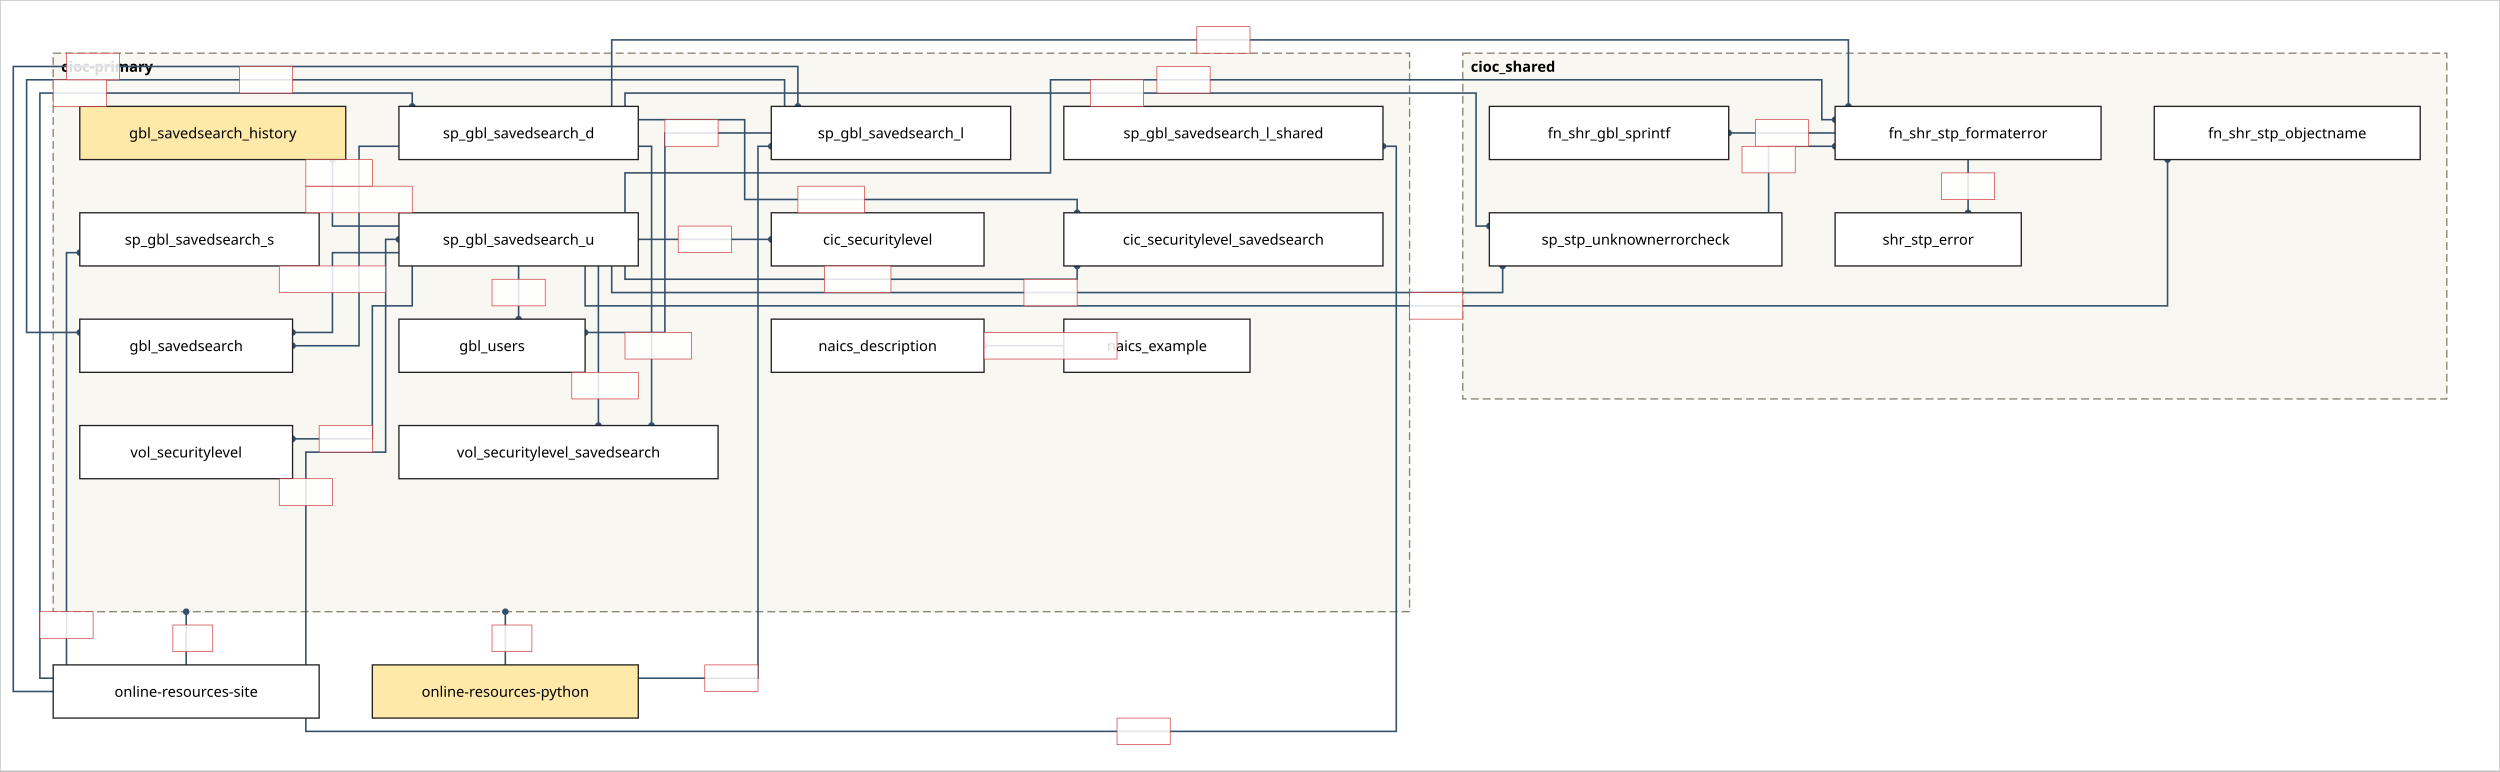
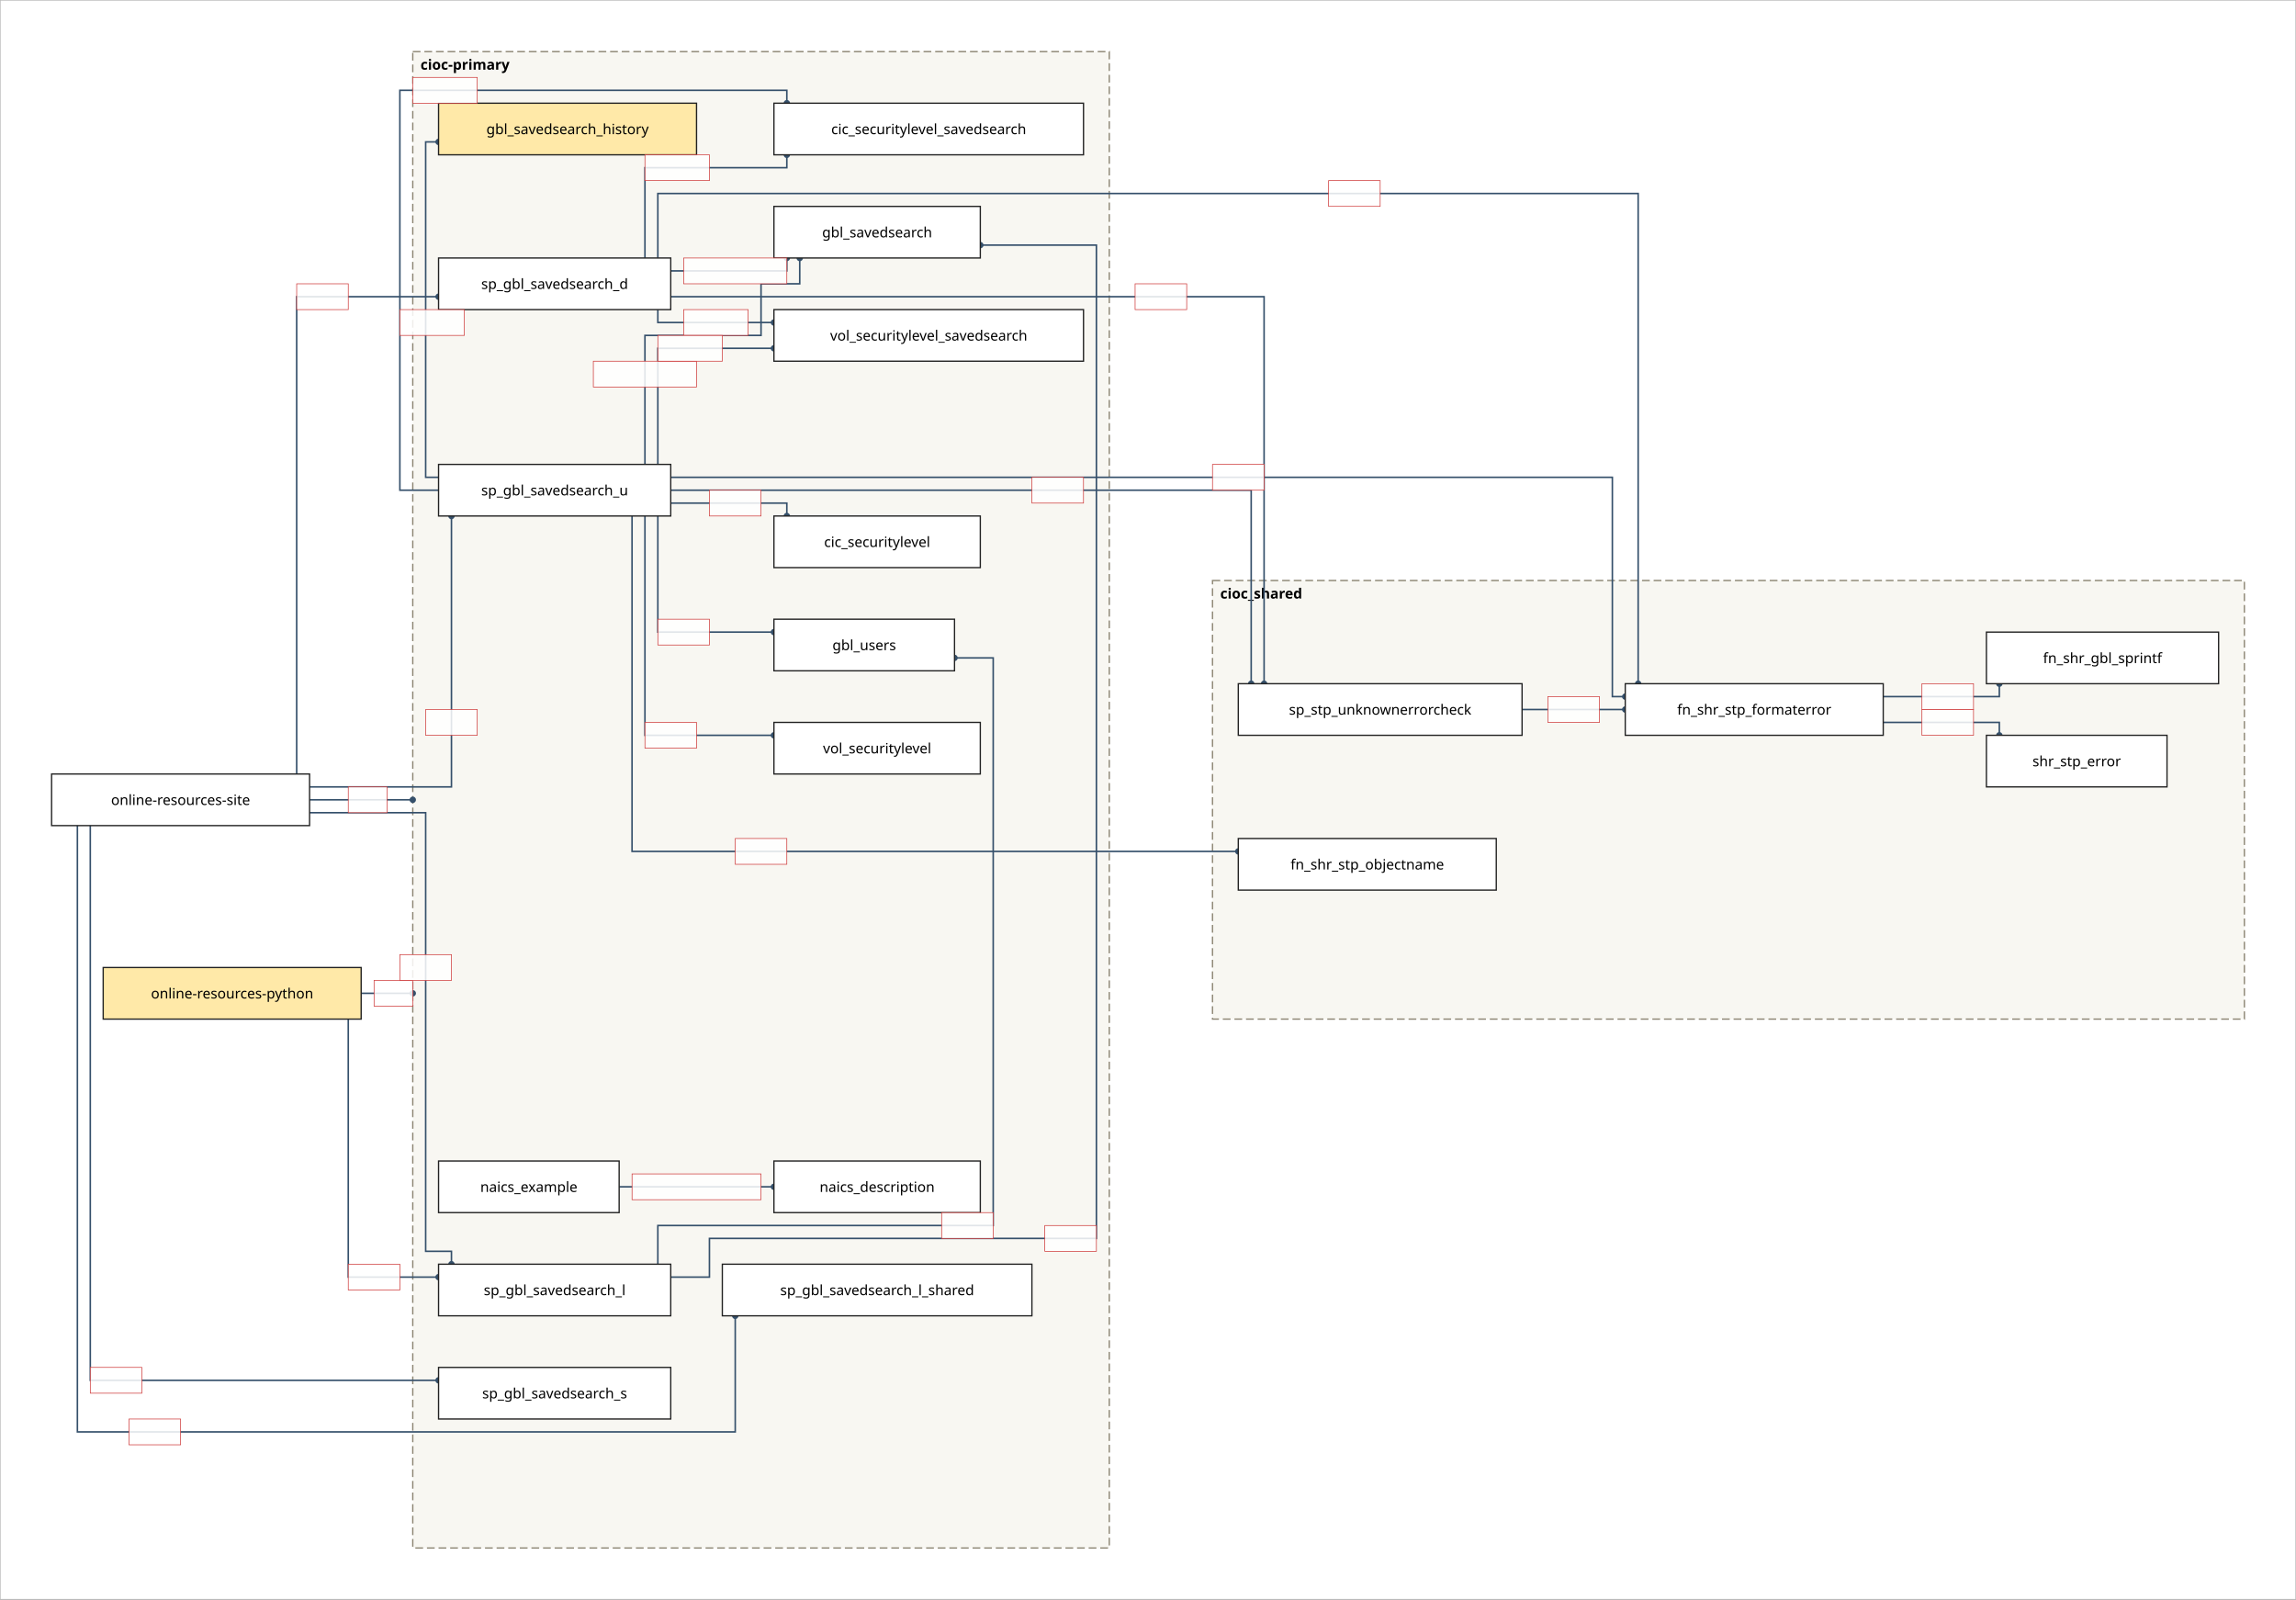
- <svg xmlns="http://www.w3.org/2000/svg" width="1880" height="580" viewBox="0 0 1880 580" font-family="sans-serif" font-size="11">
+ <svg xmlns="http://www.w3.org/2000/svg" width="1780" height="1240" viewBox="0 0 1780 1240" font-family="sans-serif" font-size="11">
  <rect width="100%" height="100%" fill="#fff" stroke="#bbb" />
-   <rect x="40" y="40" width="1020" height="420" fill="#f3f1ea" fill-opacity="0.6" stroke="#8a8370" stroke-dasharray="6 3" />
-   <text x="46" y="54" font-weight="bold">cioc-primary</text>
-   <rect x="1100" y="40" width="740" height="260" fill="#f3f1ea" fill-opacity="0.6" stroke="#8a8370" stroke-dasharray="6 3" />
-   <text x="1106" y="54" font-weight="bold">cioc_shared</text>
-   <polyline points="480,90 560,90 560,150 810,150 810,160" fill="none" stroke="#35506b" stroke-width="1.2" />
-   <circle cx="810" cy="160" r="2.5" fill="#35506b" />
-   <polyline points="300,110 270,110 270,260 220,260" fill="none" stroke="#35506b" stroke-width="1.2" />
-   <circle cx="220" cy="260" r="2.5" fill="#35506b" />
-   <polyline points="480,110 490,110 490,320" fill="none" stroke="#35506b" stroke-width="1.2" />
-   <circle cx="490" cy="320" r="2.5" fill="#35506b" />
-   <polyline points="460,80 460,30 1390,30 1390,80" fill="none" stroke="#35506b" stroke-width="1.2" />
-   <circle cx="1390" cy="80" r="2.5" fill="#35506b" />
-   <polyline points="470,80 470,70 1110,70 1110,170 1120,170" fill="none" stroke="#35506b" stroke-width="1.2" />
-   <circle cx="1120" cy="170" r="2.5" fill="#35506b" />
-   <polyline points="590,80 590,60 20,60 20,250 60,250" fill="none" stroke="#35506b" stroke-width="1.2" />
-   <circle cx="60" cy="250" r="2.5" fill="#35506b" />
-   <polyline points="580,100 500,100 500,250 440,250" fill="none" stroke="#35506b" stroke-width="1.2" />
-   <circle cx="440" cy="250" r="2.5" fill="#35506b" />
-   <polyline points="480,180 580,180" fill="none" stroke="#35506b" stroke-width="1.2" />
-   <circle cx="580" cy="180" r="2.5" fill="#35506b" />
-   <polyline points="470,200 470,210 810,210 810,200" fill="none" stroke="#35506b" stroke-width="1.2" />
-   <circle cx="810" cy="200" r="2.5" fill="#35506b" />
-   <polyline points="300,190 250,190 250,250 220,250" fill="none" stroke="#35506b" stroke-width="1.2" />
-   <circle cx="220" cy="250" r="2.5" fill="#35506b" />
-   <polyline points="300,170 250,170 250,120" fill="none" stroke="#35506b" stroke-width="1.2" />
-   <circle cx="250" cy="120" r="2.5" fill="#35506b" />
-   <polyline points="390,200 390,240" fill="none" stroke="#35506b" stroke-width="1.2" />
-   <circle cx="390" cy="240" r="2.5" fill="#35506b" />
-   <polyline points="310,200 310,230 280,230 280,330 220,330" fill="none" stroke="#35506b" stroke-width="1.2" />
-   <circle cx="220" cy="330" r="2.5" fill="#35506b" />
-   <polyline points="450,200 450,320" fill="none" stroke="#35506b" stroke-width="1.2" />
-   <circle cx="450" cy="320" r="2.5" fill="#35506b" />
-   <polyline points="470,160 470,130 790,130 790,60 1370,60 1370,90 1380,90" fill="none" stroke="#35506b" stroke-width="1.2" />
-   <circle cx="1380" cy="90" r="2.5" fill="#35506b" />
-   <polyline points="440,200 440,230 1630,230 1630,120" fill="none" stroke="#35506b" stroke-width="1.2" />
-   <circle cx="1630" cy="120" r="2.5" fill="#35506b" />
-   <polyline points="460,200 460,220 1130,220 1130,200" fill="none" stroke="#35506b" stroke-width="1.2" />
-   <circle cx="1130" cy="200" r="2.5" fill="#35506b" />
-   <polyline points="800,260 740,260" fill="none" stroke="#35506b" stroke-width="1.2" />
-   <circle cx="740" cy="260" r="2.5" fill="#35506b" />
-   <polyline points="1380,100 1300,100" fill="none" stroke="#35506b" stroke-width="1.2" />
-   <circle cx="1300" cy="100" r="2.5" fill="#35506b" />
-   <polyline points="1480,120 1480,160" fill="none" stroke="#35506b" stroke-width="1.2" />
-   <circle cx="1480" cy="160" r="2.5" fill="#35506b" />
-   <polyline points="1330,160 1330,110 1380,110" fill="none" stroke="#35506b" stroke-width="1.2" />
-   <circle cx="1380" cy="110" r="2.5" fill="#35506b" />
-   <polyline points="380,500 380,460" fill="none" stroke="#35506b" stroke-width="1.2" />
-   <circle cx="380" cy="460" r="2.5" fill="#35506b" />
-   <polyline points="480,510 570,510 570,110 580,110" fill="none" stroke="#35506b" stroke-width="1.2" />
-   <circle cx="580" cy="110" r="2.5" fill="#35506b" />
-   <polyline points="140,500 140,460" fill="none" stroke="#35506b" stroke-width="1.2" />
-   <circle cx="140" cy="460" r="2.5" fill="#35506b" />
-   <polyline points="40,510 30,510 30,70 310,70 310,80" fill="none" stroke="#35506b" stroke-width="1.2" />
-   <circle cx="310" cy="80" r="2.5" fill="#35506b" />
-   <polyline points="40,520 10,520 10,50 600,50 600,80" fill="none" stroke="#35506b" stroke-width="1.2" />
-   <circle cx="600" cy="80" r="2.5" fill="#35506b" />
-   <polyline points="230,540 230,550 1050,550 1050,110 1040,110" fill="none" stroke="#35506b" stroke-width="1.2" />
-   <circle cx="1040" cy="110" r="2.5" fill="#35506b" />
-   <polyline points="50,500 50,190 60,190" fill="none" stroke="#35506b" stroke-width="1.2" />
-   <circle cx="60" cy="190" r="2.5" fill="#35506b" />
-   <polyline points="230,500 230,340 290,340 290,180 300,180" fill="none" stroke="#35506b" stroke-width="1.2" />
-   <circle cx="300" cy="180" r="2.5" fill="#35506b" />
-   <rect x="300" y="80" width="180" height="40" fill="#fff" stroke="#222" />
-   <text x="390" y="104" text-anchor="middle">sp_gbl_savedsearch_d</text>
-   <rect x="580" y="80" width="180" height="40" fill="#fff" stroke="#222" />
-   <text x="670" y="104" text-anchor="middle">sp_gbl_savedsearch_l</text>
-   <rect x="800" y="80" width="240" height="40" fill="#fff" stroke="#222" />
-   <text x="920" y="104" text-anchor="middle">sp_gbl_savedsearch_l_shared</text>
-   <rect x="60" y="160" width="180" height="40" fill="#fff" stroke="#222" />
-   <text x="150" y="184" text-anchor="middle">sp_gbl_savedsearch_s</text>
-   <rect x="300" y="160" width="180" height="40" fill="#fff" stroke="#222" />
-   <text x="390" y="184" text-anchor="middle">sp_gbl_savedsearch_u</text>
-   <rect x="580" y="160" width="160" height="40" fill="#fff" stroke="#222" />
-   <text x="660" y="184" text-anchor="middle">cic_securitylevel</text>
-   <rect x="800" y="160" width="240" height="40" fill="#fff" stroke="#222" />
-   <text x="920" y="184" text-anchor="middle">cic_securitylevel_savedsearch</text>
-   <rect x="60" y="240" width="160" height="40" fill="#fff" stroke="#222" />
-   <text x="140" y="264" text-anchor="middle">gbl_savedsearch</text>
-   <rect x="60" y="80" width="200" height="40" fill="#ffe9a8" stroke="#222" />
-   <text x="160" y="104" text-anchor="middle">gbl_savedsearch_history</text>
-   <rect x="300" y="240" width="140" height="40" fill="#fff" stroke="#222" />
-   <text x="370" y="264" text-anchor="middle">gbl_users</text>
-   <rect x="580" y="240" width="160" height="40" fill="#fff" stroke="#222" />
-   <text x="660" y="264" text-anchor="middle">naics_description</text>
-   <rect x="800" y="240" width="140" height="40" fill="#fff" stroke="#222" />
-   <text x="870" y="264" text-anchor="middle">naics_example</text>
-   <rect x="60" y="320" width="160" height="40" fill="#fff" stroke="#222" />
-   <text x="140" y="344" text-anchor="middle">vol_securitylevel</text>
-   <rect x="300" y="320" width="240" height="40" fill="#fff" stroke="#222" />
-   <text x="420" y="344" text-anchor="middle">vol_securitylevel_savedsearch</text>
-   <rect x="1120" y="80" width="180" height="40" fill="#fff" stroke="#222" />
-   <text x="1210" y="104" text-anchor="middle">fn_shr_gbl_sprintf</text>
-   <rect x="1380" y="80" width="200" height="40" fill="#fff" stroke="#222" />
-   <text x="1480" y="104" text-anchor="middle">fn_shr_stp_formaterror</text>
-   <rect x="1620" y="80" width="200" height="40" fill="#fff" stroke="#222" />
-   <text x="1720" y="104" text-anchor="middle">fn_shr_stp_objectname</text>
-   <rect x="1120" y="160" width="220" height="40" fill="#fff" stroke="#222" />
-   <text x="1230" y="184" text-anchor="middle">sp_stp_unknownerrorcheck</text>
-   <rect x="1380" y="160" width="140" height="40" fill="#fff" stroke="#222" />
-   <text x="1450" y="184" text-anchor="middle">shr_stp_error</text>
-   <rect x="280" y="500" width="200" height="40" fill="#ffe9a8" stroke="#222" />
-   <text x="380" y="524" text-anchor="middle">online-resources-python</text>
-   <rect x="40" y="500" width="200" height="40" fill="#fff" stroke="#222" />
-   <text x="140" y="524" text-anchor="middle">online-resources-site</text>
-   <rect x="600" y="140" width="50" height="20" fill="#fff" fill-opacity="0.85" stroke="#c33" stroke-width="0.5" />
-   <rect x="230" y="140" width="80" height="20" fill="#fff" fill-opacity="0.85" stroke="#c33" stroke-width="0.5" />
-   <rect x="470" y="250" width="50" height="20" fill="#fff" fill-opacity="0.85" stroke="#c33" stroke-width="0.5" />
-   <rect x="900" y="20" width="40" height="20" fill="#fff" fill-opacity="0.85" stroke="#c33" stroke-width="0.5" />
-   <rect x="820" y="60" width="40" height="20" fill="#fff" fill-opacity="0.85" stroke="#c33" stroke-width="0.5" />
-   <rect x="180" y="50" width="40" height="20" fill="#fff" fill-opacity="0.85" stroke="#c33" stroke-width="0.5" />
-   <rect x="500" y="90" width="40" height="20" fill="#fff" fill-opacity="0.85" stroke="#c33" stroke-width="0.5" />
-   <rect x="510" y="170" width="40" height="20" fill="#fff" fill-opacity="0.85" stroke="#c33" stroke-width="0.5" />
-   <rect x="620" y="200" width="50" height="20" fill="#fff" fill-opacity="0.85" stroke="#c33" stroke-width="0.5" />
-   <rect x="210" y="200" width="80" height="20" fill="#fff" fill-opacity="0.85" stroke="#c33" stroke-width="0.5" />
-   <rect x="230" y="120" width="50" height="20" fill="#fff" fill-opacity="0.85" stroke="#c33" stroke-width="0.5" />
-   <rect x="370" y="210" width="40" height="20" fill="#fff" fill-opacity="0.85" stroke="#c33" stroke-width="0.5" />
-   <rect x="240" y="320" width="40" height="20" fill="#fff" fill-opacity="0.85" stroke="#c33" stroke-width="0.5" />
-   <rect x="430" y="280" width="50" height="20" fill="#fff" fill-opacity="0.85" stroke="#c33" stroke-width="0.5" />
-   <rect x="870" y="50" width="40" height="20" fill="#fff" fill-opacity="0.85" stroke="#c33" stroke-width="0.5" />
-   <rect x="1060" y="220" width="40" height="20" fill="#fff" fill-opacity="0.85" stroke="#c33" stroke-width="0.5" />
-   <rect x="770" y="210" width="40" height="20" fill="#fff" fill-opacity="0.85" stroke="#c33" stroke-width="0.5" />
-   <rect x="740" y="250" width="100" height="20" fill="#fff" fill-opacity="0.85" stroke="#c33" stroke-width="0.5" />
-   <rect x="1320" y="90" width="40" height="20" fill="#fff" fill-opacity="0.85" stroke="#c33" stroke-width="0.5" />
-   <rect x="1460" y="130" width="40" height="20" fill="#fff" fill-opacity="0.85" stroke="#c33" stroke-width="0.5" />
-   <rect x="1310" y="110" width="40" height="20" fill="#fff" fill-opacity="0.85" stroke="#c33" stroke-width="0.5" />
-   <rect x="370" y="470" width="30" height="20" fill="#fff" fill-opacity="0.85" stroke="#c33" stroke-width="0.5" />
-   <rect x="530" y="500" width="40" height="20" fill="#fff" fill-opacity="0.85" stroke="#c33" stroke-width="0.5" />
-   <rect x="130" y="470" width="30" height="20" fill="#fff" fill-opacity="0.85" stroke="#c33" stroke-width="0.5" />
-   <rect x="40" y="60" width="40" height="20" fill="#fff" fill-opacity="0.85" stroke="#c33" stroke-width="0.5" />
-   <rect x="50" y="40" width="40" height="20" fill="#fff" fill-opacity="0.85" stroke="#c33" stroke-width="0.5" />
-   <rect x="840" y="540" width="40" height="20" fill="#fff" fill-opacity="0.85" stroke="#c33" stroke-width="0.5" />
-   <rect x="30" y="460" width="40" height="20" fill="#fff" fill-opacity="0.85" stroke="#c33" stroke-width="0.5" />
-   <rect x="210" y="360" width="40" height="20" fill="#fff" fill-opacity="0.85" stroke="#c33" stroke-width="0.5" />
+   <rect x="320" y="40" width="540" height="1160" fill="#f3f1ea" fill-opacity="0.6" stroke="#8a8370" stroke-dasharray="6 3" />
+   <text x="326" y="54" font-weight="bold">cioc-primary</text>
+   <rect x="940" y="450" width="800" height="340" fill="#f3f1ea" fill-opacity="0.6" stroke="#8a8370" stroke-dasharray="6 3" />
+   <text x="946" y="464" font-weight="bold">cioc_shared</text>
+   <polyline points="500,200 500,130 610,130 610,120" fill="none" stroke="#35506b" stroke-width="1.2" />
+   <circle cx="610" cy="120" r="2.5" fill="#35506b" />
+   <polyline points="520,210 610,210 610,200" fill="none" stroke="#35506b" stroke-width="1.2" />
+   <circle cx="610" cy="200" r="2.5" fill="#35506b" />
+   <polyline points="510,240 510,250 600,250" fill="none" stroke="#35506b" stroke-width="1.2" />
+   <circle cx="600" cy="250" r="2.5" fill="#35506b" />
+   <polyline points="510,200 510,150 1270,150 1270,530" fill="none" stroke="#35506b" stroke-width="1.2" />
+   <circle cx="1270" cy="530" r="2.5" fill="#35506b" />
+   <polyline points="520,230 980,230 980,530" fill="none" stroke="#35506b" stroke-width="1.2" />
+   <circle cx="980" cy="530" r="2.5" fill="#35506b" />
+   <polyline points="520,990 550,990 550,960 850,960 850,190 760,190" fill="none" stroke="#35506b" stroke-width="1.2" />
+   <circle cx="760" cy="190" r="2.5" fill="#35506b" />
+   <polyline points="510,980 510,950 770,950 770,510 740,510" fill="none" stroke="#35506b" stroke-width="1.2" />
+   <circle cx="740" cy="510" r="2.5" fill="#35506b" />
+   <polyline points="520,390 610,390 610,400" fill="none" stroke="#35506b" stroke-width="1.2" />
+   <circle cx="610" cy="400" r="2.5" fill="#35506b" />
+   <polyline points="340,380 310,380 310,70 610,70 610,80" fill="none" stroke="#35506b" stroke-width="1.2" />
+   <circle cx="610" cy="80" r="2.5" fill="#35506b" />
+   <polyline points="500,360 500,260 590,260 590,220 620,220 620,200" fill="none" stroke="#35506b" stroke-width="1.2" />
+   <circle cx="620" cy="200" r="2.5" fill="#35506b" />
+   <polyline points="340,370 330,370 330,110 340,110" fill="none" stroke="#35506b" stroke-width="1.2" />
+   <circle cx="340" cy="110" r="2.5" fill="#35506b" />
+   <polyline points="510,400 510,490 600,490" fill="none" stroke="#35506b" stroke-width="1.2" />
+   <circle cx="600" cy="490" r="2.5" fill="#35506b" />
+   <polyline points="500,400 500,570 600,570" fill="none" stroke="#35506b" stroke-width="1.2" />
+   <circle cx="600" cy="570" r="2.5" fill="#35506b" />
+   <polyline points="510,360 510,270 600,270" fill="none" stroke="#35506b" stroke-width="1.2" />
+   <circle cx="600" cy="270" r="2.5" fill="#35506b" />
+   <polyline points="520,370 1250,370 1250,540 1260,540" fill="none" stroke="#35506b" stroke-width="1.2" />
+   <circle cx="1260" cy="540" r="2.5" fill="#35506b" />
+   <polyline points="490,400 490,660 960,660" fill="none" stroke="#35506b" stroke-width="1.2" />
+   <circle cx="960" cy="660" r="2.5" fill="#35506b" />
+   <polyline points="520,380 970,380 970,530" fill="none" stroke="#35506b" stroke-width="1.2" />
+   <circle cx="970" cy="530" r="2.5" fill="#35506b" />
+   <polyline points="480,920 600,920" fill="none" stroke="#35506b" stroke-width="1.2" />
+   <circle cx="600" cy="920" r="2.5" fill="#35506b" />
+   <polyline points="1460,540 1550,540 1550,530" fill="none" stroke="#35506b" stroke-width="1.2" />
+   <circle cx="1550" cy="530" r="2.5" fill="#35506b" />
+   <polyline points="1460,560 1550,560 1550,570" fill="none" stroke="#35506b" stroke-width="1.2" />
+   <circle cx="1550" cy="570" r="2.5" fill="#35506b" />
+   <polyline points="1180,550 1260,550" fill="none" stroke="#35506b" stroke-width="1.2" />
+   <circle cx="1260" cy="550" r="2.5" fill="#35506b" />
+   <polyline points="280,770 320,770" fill="none" stroke="#35506b" stroke-width="1.2" />
+   <circle cx="320" cy="770" r="2.5" fill="#35506b" />
+   <polyline points="270,790 270,990 340,990" fill="none" stroke="#35506b" stroke-width="1.2" />
+   <circle cx="340" cy="990" r="2.5" fill="#35506b" />
+   <polyline points="240,620 320,620" fill="none" stroke="#35506b" stroke-width="1.2" />
+   <circle cx="320" cy="620" r="2.5" fill="#35506b" />
+   <polyline points="230,600 230,230 340,230" fill="none" stroke="#35506b" stroke-width="1.2" />
+   <circle cx="340" cy="230" r="2.5" fill="#35506b" />
+   <polyline points="240,630 330,630 330,970 350,970 350,980" fill="none" stroke="#35506b" stroke-width="1.2" />
+   <circle cx="350" cy="980" r="2.5" fill="#35506b" />
+   <polyline points="60,640 60,1110 570,1110 570,1020" fill="none" stroke="#35506b" stroke-width="1.2" />
+   <circle cx="570" cy="1020" r="2.5" fill="#35506b" />
+   <polyline points="70,640 70,1070 340,1070" fill="none" stroke="#35506b" stroke-width="1.2" />
+   <circle cx="340" cy="1070" r="2.5" fill="#35506b" />
+   <polyline points="240,610 350,610 350,400" fill="none" stroke="#35506b" stroke-width="1.2" />
+   <circle cx="350" cy="400" r="2.5" fill="#35506b" />
+   <rect x="340" y="200" width="180" height="40" fill="#fff" stroke="#222" />
+   <text x="430" y="224" text-anchor="middle">sp_gbl_savedsearch_d</text>
+   <rect x="340" y="980" width="180" height="40" fill="#fff" stroke="#222" />
+   <text x="430" y="1004" text-anchor="middle">sp_gbl_savedsearch_l</text>
+   <rect x="560" y="980" width="240" height="40" fill="#fff" stroke="#222" />
+   <text x="680" y="1004" text-anchor="middle">sp_gbl_savedsearch_l_shared</text>
+   <rect x="340" y="1060" width="180" height="40" fill="#fff" stroke="#222" />
+   <text x="430" y="1084" text-anchor="middle">sp_gbl_savedsearch_s</text>
+   <rect x="340" y="360" width="180" height="40" fill="#fff" stroke="#222" />
+   <text x="430" y="384" text-anchor="middle">sp_gbl_savedsearch_u</text>
+   <rect x="600" y="400" width="160" height="40" fill="#fff" stroke="#222" />
+   <text x="680" y="424" text-anchor="middle">cic_securitylevel</text>
+   <rect x="600" y="80" width="240" height="40" fill="#fff" stroke="#222" />
+   <text x="720" y="104" text-anchor="middle">cic_securitylevel_savedsearch</text>
+   <rect x="600" y="160" width="160" height="40" fill="#fff" stroke="#222" />
+   <text x="680" y="184" text-anchor="middle">gbl_savedsearch</text>
+   <rect x="340" y="80" width="200" height="40" fill="#ffe9a8" stroke="#222" />
+   <text x="440" y="104" text-anchor="middle">gbl_savedsearch_history</text>
+   <rect x="600" y="480" width="140" height="40" fill="#fff" stroke="#222" />
+   <text x="670" y="504" text-anchor="middle">gbl_users</text>
+   <rect x="600" y="900" width="160" height="40" fill="#fff" stroke="#222" />
+   <text x="680" y="924" text-anchor="middle">naics_description</text>
+   <rect x="340" y="900" width="140" height="40" fill="#fff" stroke="#222" />
+   <text x="410" y="924" text-anchor="middle">naics_example</text>
+   <rect x="600" y="560" width="160" height="40" fill="#fff" stroke="#222" />
+   <text x="680" y="584" text-anchor="middle">vol_securitylevel</text>
+   <rect x="600" y="240" width="240" height="40" fill="#fff" stroke="#222" />
+   <text x="720" y="264" text-anchor="middle">vol_securitylevel_savedsearch</text>
+   <rect x="1540" y="490" width="180" height="40" fill="#fff" stroke="#222" />
+   <text x="1630" y="514" text-anchor="middle">fn_shr_gbl_sprintf</text>
+   <rect x="1260" y="530" width="200" height="40" fill="#fff" stroke="#222" />
+   <text x="1360" y="554" text-anchor="middle">fn_shr_stp_formaterror</text>
+   <rect x="960" y="650" width="200" height="40" fill="#fff" stroke="#222" />
+   <text x="1060" y="674" text-anchor="middle">fn_shr_stp_objectname</text>
+   <rect x="960" y="530" width="220" height="40" fill="#fff" stroke="#222" />
+   <text x="1070" y="554" text-anchor="middle">sp_stp_unknownerrorcheck</text>
+   <rect x="1540" y="570" width="140" height="40" fill="#fff" stroke="#222" />
+   <text x="1610" y="594" text-anchor="middle">shr_stp_error</text>
+   <rect x="80" y="750" width="200" height="40" fill="#ffe9a8" stroke="#222" />
+   <text x="180" y="774" text-anchor="middle">online-resources-python</text>
+   <rect x="40" y="600" width="200" height="40" fill="#fff" stroke="#222" />
+   <text x="140" y="624" text-anchor="middle">online-resources-site</text>
+   <rect x="500" y="120" width="50" height="20" fill="#fff" fill-opacity="0.85" stroke="#c33" stroke-width="0.5" />
+   <rect x="530" y="200" width="80" height="20" fill="#fff" fill-opacity="0.85" stroke="#c33" stroke-width="0.5" />
+   <rect x="530" y="240" width="50" height="20" fill="#fff" fill-opacity="0.85" stroke="#c33" stroke-width="0.5" />
+   <rect x="1030" y="140" width="40" height="20" fill="#fff" fill-opacity="0.85" stroke="#c33" stroke-width="0.5" />
+   <rect x="880" y="220" width="40" height="20" fill="#fff" fill-opacity="0.85" stroke="#c33" stroke-width="0.5" />
+   <rect x="810" y="950" width="40" height="20" fill="#fff" fill-opacity="0.85" stroke="#c33" stroke-width="0.5" />
+   <rect x="730" y="940" width="40" height="20" fill="#fff" fill-opacity="0.85" stroke="#c33" stroke-width="0.5" />
+   <rect x="550" y="380" width="40" height="20" fill="#fff" fill-opacity="0.85" stroke="#c33" stroke-width="0.5" />
+   <rect x="320" y="60" width="50" height="20" fill="#fff" fill-opacity="0.85" stroke="#c33" stroke-width="0.5" />
+   <rect x="460" y="280" width="80" height="20" fill="#fff" fill-opacity="0.85" stroke="#c33" stroke-width="0.5" />
+   <rect x="310" y="240" width="50" height="20" fill="#fff" fill-opacity="0.85" stroke="#c33" stroke-width="0.5" />
+   <rect x="510" y="480" width="40" height="20" fill="#fff" fill-opacity="0.85" stroke="#c33" stroke-width="0.5" />
+   <rect x="500" y="560" width="40" height="20" fill="#fff" fill-opacity="0.85" stroke="#c33" stroke-width="0.5" />
+   <rect x="510" y="260" width="50" height="20" fill="#fff" fill-opacity="0.85" stroke="#c33" stroke-width="0.5" />
+   <rect x="940" y="360" width="40" height="20" fill="#fff" fill-opacity="0.85" stroke="#c33" stroke-width="0.5" />
+   <rect x="570" y="650" width="40" height="20" fill="#fff" fill-opacity="0.85" stroke="#c33" stroke-width="0.5" />
+   <rect x="800" y="370" width="40" height="20" fill="#fff" fill-opacity="0.85" stroke="#c33" stroke-width="0.5" />
+   <rect x="490" y="910" width="100" height="20" fill="#fff" fill-opacity="0.85" stroke="#c33" stroke-width="0.5" />
+   <rect x="1490" y="530" width="40" height="20" fill="#fff" fill-opacity="0.85" stroke="#c33" stroke-width="0.5" />
+   <rect x="1490" y="550" width="40" height="20" fill="#fff" fill-opacity="0.85" stroke="#c33" stroke-width="0.5" />
+   <rect x="1200" y="540" width="40" height="20" fill="#fff" fill-opacity="0.85" stroke="#c33" stroke-width="0.5" />
+   <rect x="290" y="760" width="30" height="20" fill="#fff" fill-opacity="0.85" stroke="#c33" stroke-width="0.5" />
+   <rect x="270" y="980" width="40" height="20" fill="#fff" fill-opacity="0.85" stroke="#c33" stroke-width="0.5" />
+   <rect x="270" y="610" width="30" height="20" fill="#fff" fill-opacity="0.85" stroke="#c33" stroke-width="0.5" />
+   <rect x="230" y="220" width="40" height="20" fill="#fff" fill-opacity="0.85" stroke="#c33" stroke-width="0.5" />
+   <rect x="310" y="740" width="40" height="20" fill="#fff" fill-opacity="0.85" stroke="#c33" stroke-width="0.5" />
+   <rect x="100" y="1100" width="40" height="20" fill="#fff" fill-opacity="0.85" stroke="#c33" stroke-width="0.5" />
+   <rect x="70" y="1060" width="40" height="20" fill="#fff" fill-opacity="0.85" stroke="#c33" stroke-width="0.5" />
+   <rect x="330" y="550" width="40" height="20" fill="#fff" fill-opacity="0.85" stroke="#c33" stroke-width="0.5" />
</svg>
